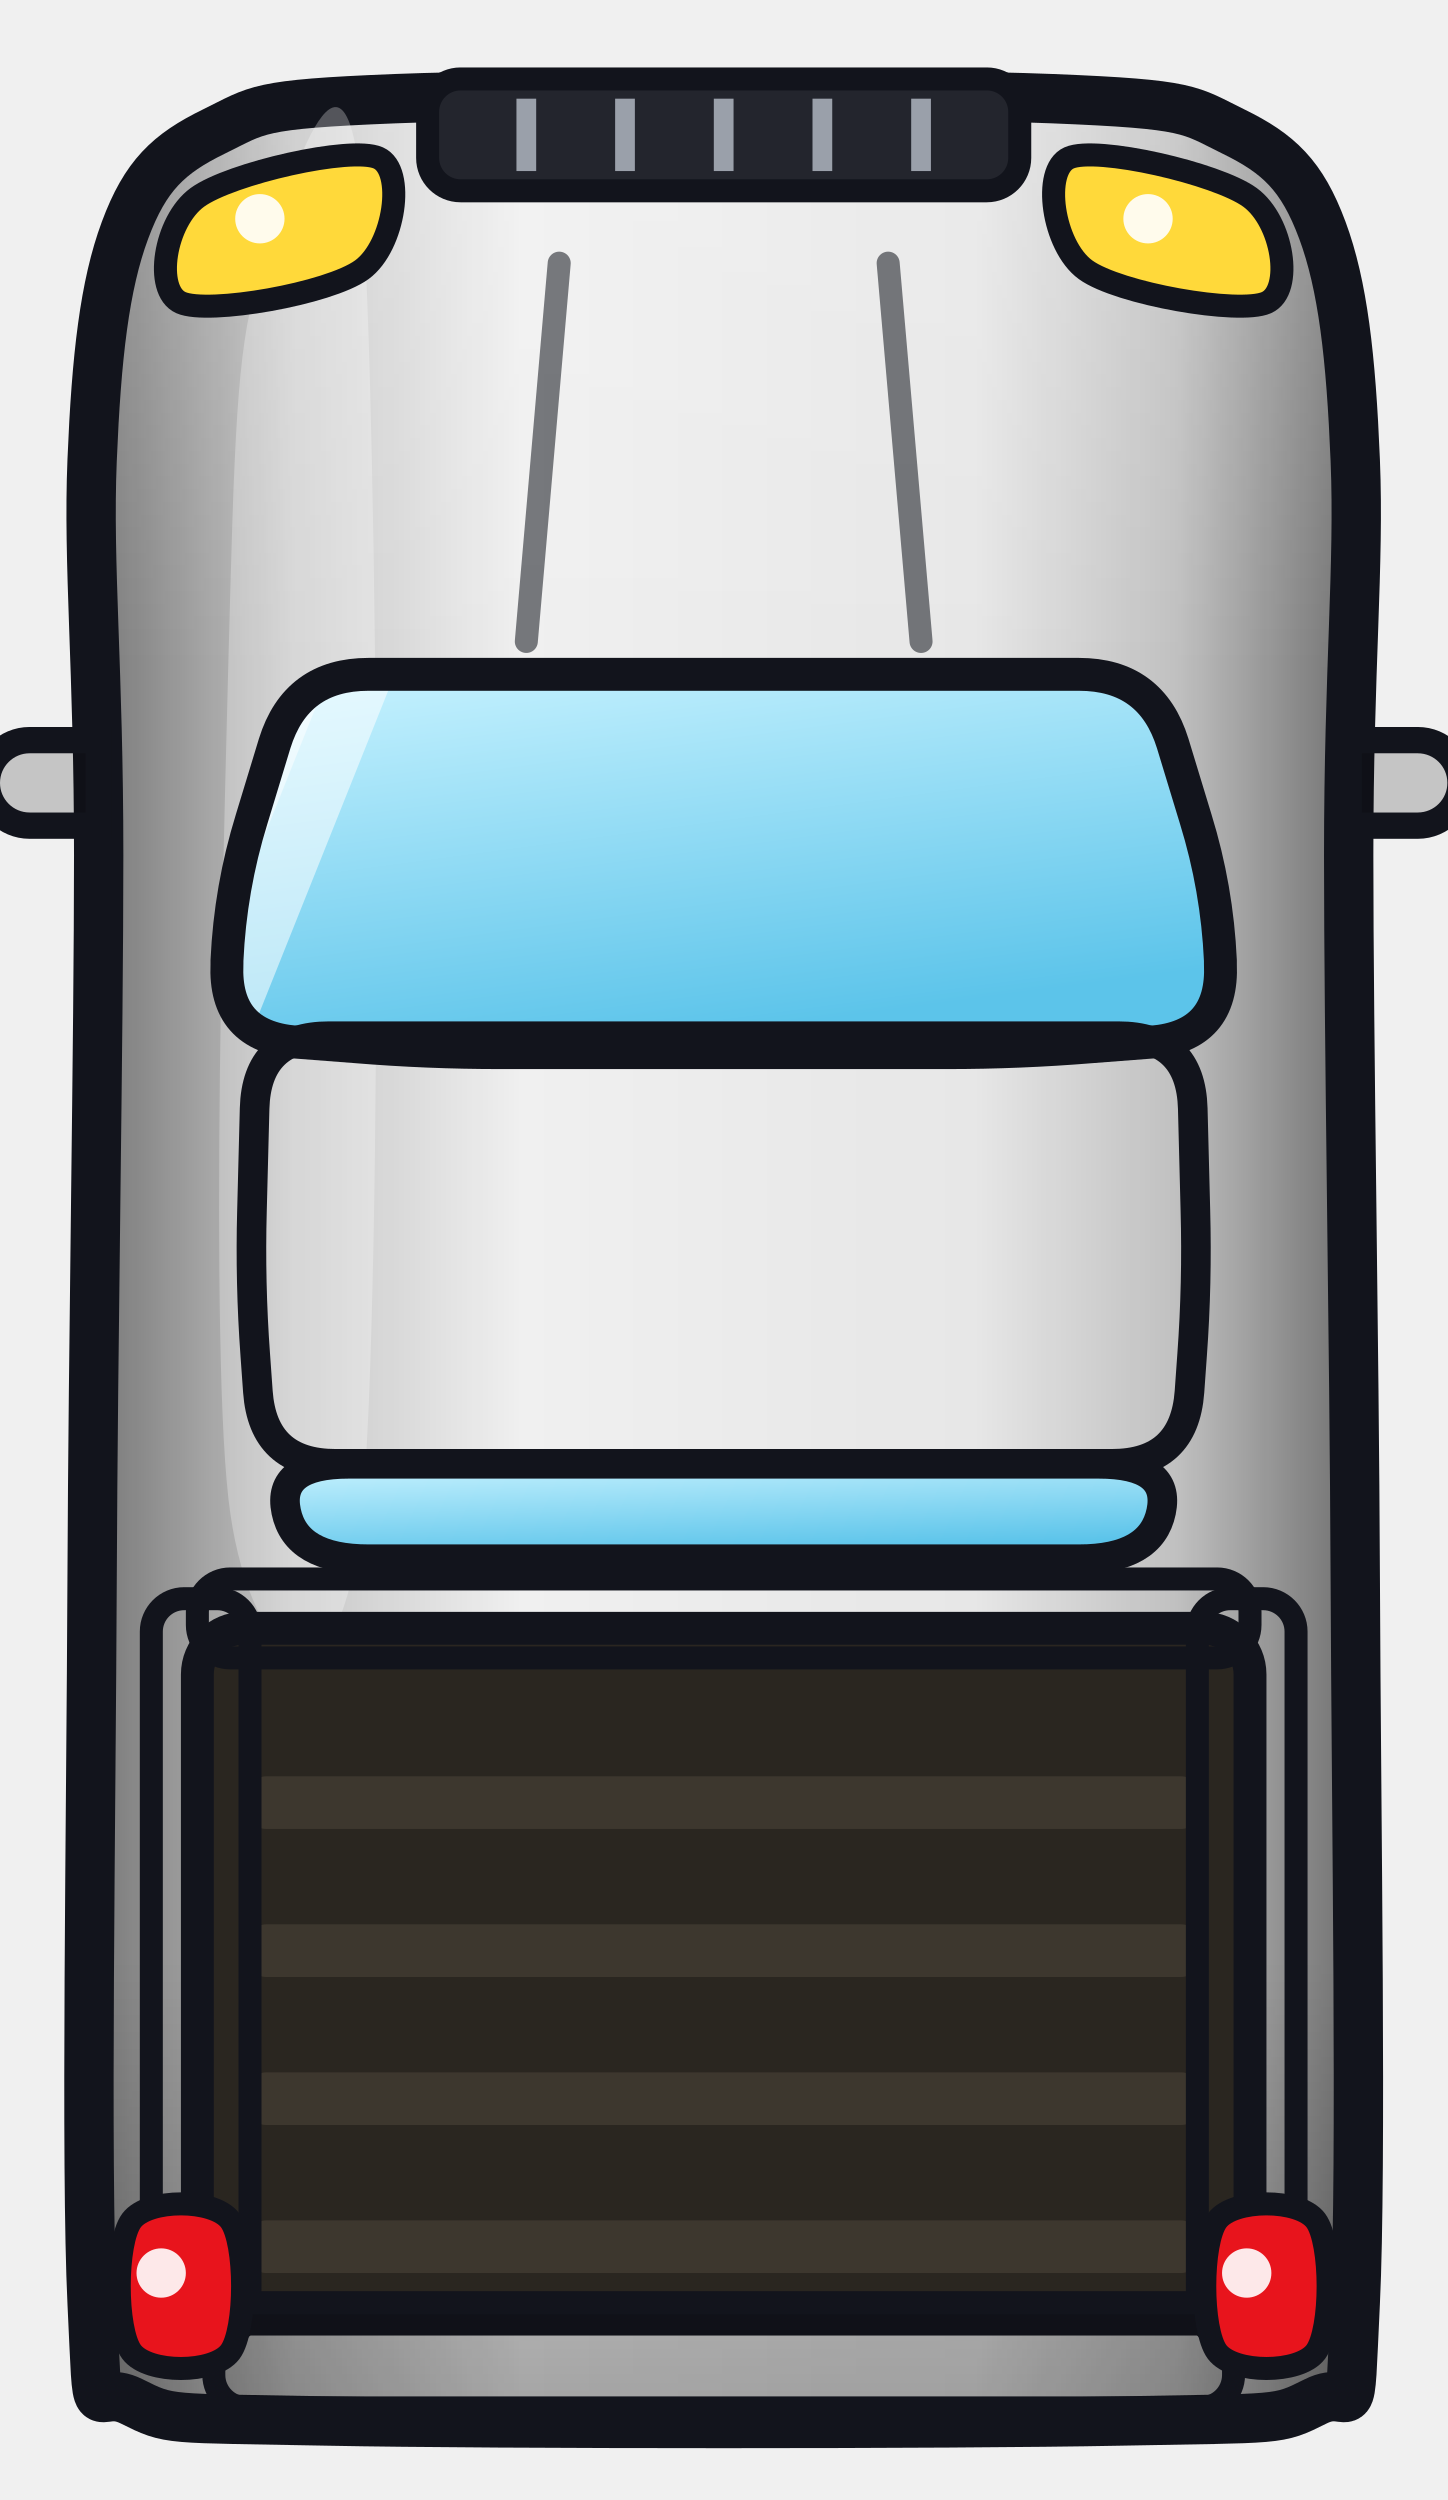
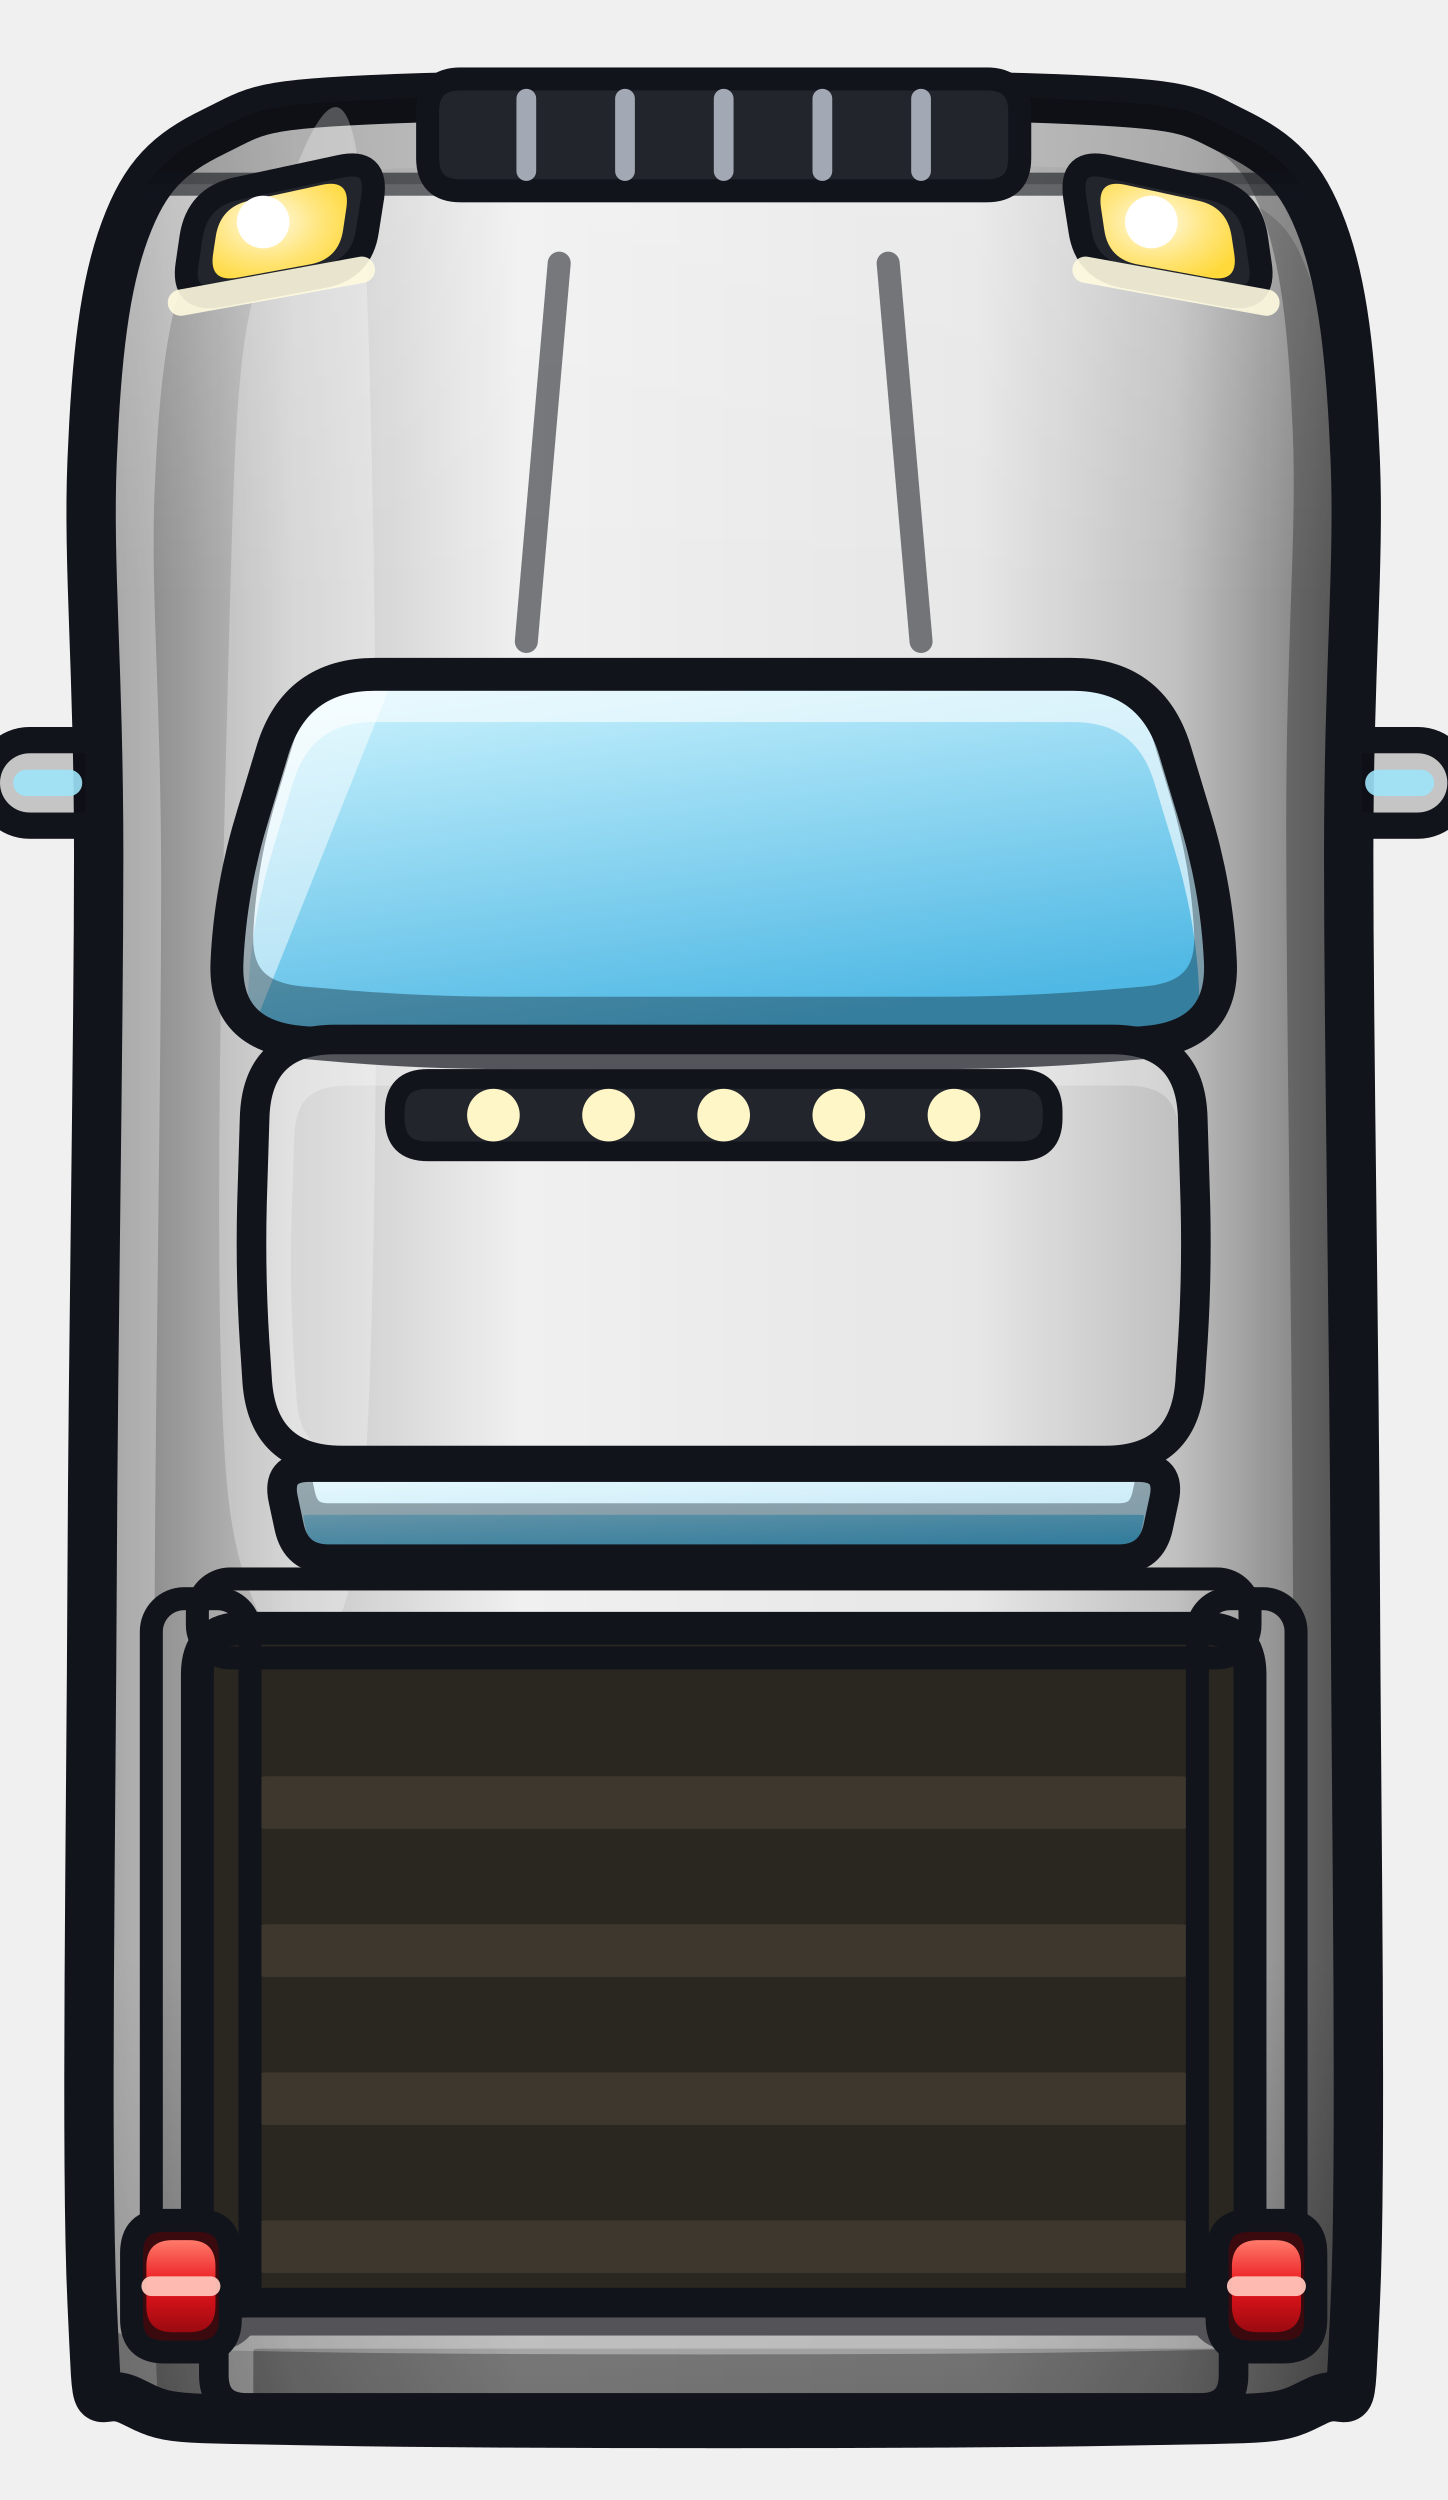
<svg xmlns="http://www.w3.org/2000/svg" width="176" height="304" viewBox="-22 -38 44 76">
  <defs>
-     <clipPath id="c1">
+     <linearGradient id="g1" x1="0" y1="0" x2="1" y2="0">
+       <stop offset="0" stop-color="#000" stop-opacity="0.45" />
+       <stop offset="0.3" stop-color="#000" stop-opacity="0" />
+       <stop offset="0.7" stop-color="#000" stop-opacity="0" />
+       <stop offset="1" stop-color="#000" stop-opacity="0.45" />
+     </linearGradient>
+     <clipPath id="c2">
      <path d="M10,-35 C14.25,-34.83 14.13,-34.67 15.5,-34 C16.87,-33.33 17.58,-32.67 18.2,-31 C18.82,-29.33 19.07,-27.17 19.2,-24 C19.33,-20.83 19,-17.67 19,-12 C19,-6.33 19.17,2.67 19.2,10 C19.23,17.33 19.4,27.83 19.2,32 C19,36.17 19.2,34.4 18,35 C16.8,35.6 17,35.5 12,35.6 C7,35.7 -7,35.7 -12,35.6 C-17,35.5 -16.8,35.6 -18,35 C-19.2,34.4 -19,36.17 -19.2,32 C-19.4,27.83 -19.23,17.33 -19.2,10 C-19.17,2.67 -19,-6.33 -19,-12 C-19,-17.67 -19.33,-20.83 -19.2,-24 C-19.07,-27.17 -18.82,-29.33 -18.2,-31 C-17.58,-32.67 -16.87,-33.33 -15.5,-34 C-14.13,-34.67 -14.25,-34.83 -10,-35 C-5.75,-35.17 5.75,-35.17 10,-35 Z" />
    </clipPath>
-     <linearGradient id="g2" x1="0" y1="0" x2="1" y2="0">
+     <linearGradient id="g3" x1="0" y1="0" x2="1" y2="0">
      <stop offset="0" stop-color="#000" stop-opacity="0.5" />
      <stop offset="0.16" stop-color="#000" stop-opacity="0.17" />
      <stop offset="0.34" stop-color="#000" stop-opacity="0" />
      <stop offset="0.7" stop-color="#000" stop-opacity="0.04" />
      <stop offset="0.86" stop-color="#000" stop-opacity="0.2" />
      <stop offset="1" stop-color="#000" stop-opacity="0.53" />
    </linearGradient>
-     <linearGradient id="v3" x1="0" y1="0" x2="0" y2="1">
-       <stop offset="0" stop-color="#fff" stop-opacity="0.18" />
-       <stop offset="0.25" stop-color="#fff" stop-opacity="0" />
+     <linearGradient id="g4" x1="0" y1="0" x2="0" y2="1">
+       <stop offset="0" stop-color="#fff" stop-opacity="0.2" />
+       <stop offset="0.22" stop-color="#fff" stop-opacity="0" />
      <stop offset="0.8" stop-color="#000" stop-opacity="0" />
-       <stop offset="1" stop-color="#000" stop-opacity="0.22" />
+       <stop offset="1" stop-color="#000" stop-opacity="0.25" />
    </linearGradient>
-     <linearGradient id="w4" x1="0" y1="0" x2="0.35" y2="1">
-       <stop offset="0" stop-color="#c9f3ff" />
-       <stop offset="1" stop-color="#5cc4ea" />
+     <radialGradient id="g5" cx="0.4" cy="0.4" r="0.7">
+       <stop offset="0" stop-color="#fffbe8" stop-opacity="1" />
+       <stop offset="0.55" stop-color="#ffe680" stop-opacity="1" />
+       <stop offset="1" stop-color="#ffd93a" stop-opacity="1" />
+     </radialGradient>
+     <radialGradient id="g6" cx="0.4" cy="0.4" r="0.7">
+       <stop offset="0" stop-color="#fffbe8" stop-opacity="1" />
+       <stop offset="0.55" stop-color="#ffe680" stop-opacity="1" />
+       <stop offset="1" stop-color="#ffd93a" stop-opacity="1" />
+     </radialGradient>
+     <linearGradient id="g7" x1="0" y1="0" x2="0.35" y2="1">
+       <stop offset="0" stop-color="#d2f6ff" stop-opacity="1" />
+       <stop offset="1" stop-color="#4fb8e4" stop-opacity="1" />
    </linearGradient>
-     <clipPath id="c5">
-       <path d="M10.8,-17.5 Q13,-17.5 13.65,-15.4 L14.35,-13.1 Q15,-11 15.1,-8.8 L15.1,-8.7 Q15.2,-6.5 13.01,-6.32 L11.19,-6.18 Q9,-6 6.8,-6 L-6.8,-6 Q-9,-6 -11.19,-6.18 L-13.01,-6.32 Q-15.2,-6.5 -15.1,-8.7 L-15.1,-8.8 Q-15,-11 -14.35,-13.1 L-13.65,-15.4 Q-13,-17.5 -10.8,-17.5 Z" />
+     <clipPath id="c8">
+       <path d="M10.6,-17.5 Q13,-17.5 13.71,-15.21 L14.29,-13.29 Q15,-11 15.1,-8.75 L15.1,-8.75 Q15.2,-6.5 12.81,-6.31 L11.39,-6.19 Q9,-6 6.6,-6 L-6.6,-6 Q-9,-6 -11.39,-6.19 L-12.81,-6.31 Q-15.2,-6.5 -15.1,-8.75 L-15.1,-8.75 Q-15,-11 -14.29,-13.29 L-13.71,-15.21 Q-13,-17.5 -10.6,-17.5 Z" />
    </clipPath>
-     <linearGradient id="w6" x1="0" y1="0" x2="0.35" y2="1">
-       <stop offset="0" stop-color="#c9f3ff" />
-       <stop offset="1" stop-color="#5cc4ea" />
+     <clipPath id="c9">
+       <path d="M11.8,-6.4 Q14.2,-6.4 14.26,-4 L14.34,-1.4 Q14.4,1 14.22,3.39 L14.18,4.01 Q14,6.4 11.6,6.4 L-11.6,6.4 Q-14,6.4 -14.18,4.01 L-14.22,3.39 Q-14.4,1 -14.34,-1.4 L-14.26,-4 Q-14.2,-6.4 -11.8,-6.4 Z" />
+     </clipPath>
+     <linearGradient id="g10" x1="0" y1="0" x2="0.35" y2="1">
+       <stop offset="0" stop-color="#d2f6ff" stop-opacity="1" />
+       <stop offset="1" stop-color="#4fb8e4" stop-opacity="1" />
    </linearGradient>
-     <clipPath id="c7">
-       <path d="M11.4,6.5 Q13.6,6.5 13.3,7.95 L13.3,7.95 Q13,9.4 10.8,9.4 L-10.8,9.4 Q-13,9.4 -13.3,7.95 L-13.3,7.95 Q-13.6,6.5 -11.4,6.5 Z" />
+     <clipPath id="c11">
+       <path d="M12.6,6.6 Q13.6,6.6 13.39,7.58 L13.21,8.42 Q13,9.4 12,9.4 L-12,9.4 Q-13,9.4 -13.21,8.42 L-13.39,7.58 Q-13.6,6.6 -12.6,6.6 Z" />
    </clipPath>
+     <clipPath id="c12">
+       <path d="M-15.5,33 Q-15.5,32 -14.5,32 L14.5,32 Q15.5,32 15.5,33 L15.5,34.2 Q15.5,35.2 14.5,35.2 L-14.5,35.2 Q-15.5,35.2 -15.5,34.2 Z" />
+     </clipPath>
+     <linearGradient id="g13" x1="0" y1="0" x2="0" y2="1">
+       <stop offset="0" stop-color="#ff7a6a" stop-opacity="1" />
+       <stop offset="0.5" stop-color="#e8141c" stop-opacity="1" />
+       <stop offset="1" stop-color="#9a0a10" stop-opacity="1" />
+     </linearGradient>
+     <linearGradient id="g14" x1="0" y1="0" x2="0" y2="1">
+       <stop offset="0" stop-color="#ff7a6a" stop-opacity="1" />
+       <stop offset="0.5" stop-color="#e8141c" stop-opacity="1" />
+       <stop offset="1" stop-color="#9a0a10" stop-opacity="1" />
+     </linearGradient>
  </defs>
-   <g clip-path="url(#c1)">
-     <path d="M10,-35 C14.25,-34.83 14.13,-34.67 15.5,-34 C16.87,-33.33 17.58,-32.67 18.2,-31 C18.82,-29.33 19.07,-27.17 19.2,-24 C19.33,-20.83 19,-17.67 19,-12 C19,-6.33 19.17,2.67 19.2,10 C19.23,17.33 19.4,27.83 19.2,32 C19,36.17 19.2,34.4 18,35 C16.8,35.6 17,35.5 12,35.6 C7,35.7 -7,35.7 -12,35.6 C-17,35.5 -16.8,35.6 -18,35 C-19.2,34.4 -19,36.17 -19.2,32 C-19.4,27.83 -19.23,17.33 -19.2,10 C-19.17,2.67 -19,-6.33 -19,-12 C-19,-17.67 -19.33,-20.83 -19.2,-24 C-19.07,-27.17 -18.82,-29.33 -18.2,-31 C-17.58,-32.67 -16.87,-33.33 -15.5,-34 C-14.13,-34.67 -14.25,-34.83 -10,-35 C-5.75,-35.17 5.75,-35.17 10,-35 Z" fill="url(#g2)" />
-     <path d="M10,-35 C14.25,-34.83 14.13,-34.67 15.5,-34 C16.87,-33.33 17.58,-32.67 18.2,-31 C18.82,-29.33 19.07,-27.17 19.2,-24 C19.33,-20.83 19,-17.67 19,-12 C19,-6.33 19.17,2.67 19.2,10 C19.23,17.33 19.4,27.83 19.2,32 C19,36.17 19.2,34.4 18,35 C16.8,35.6 17,35.5 12,35.6 C7,35.7 -7,35.7 -12,35.6 C-17,35.5 -16.8,35.6 -18,35 C-19.2,34.4 -19,36.17 -19.2,32 C-19.4,27.83 -19.23,17.33 -19.2,10 C-19.17,2.67 -19,-6.33 -19,-12 C-19,-17.67 -19.33,-20.83 -19.2,-24 C-19.07,-27.17 -18.82,-29.33 -18.2,-31 C-17.58,-32.67 -16.87,-33.33 -15.5,-34 C-14.13,-34.67 -14.25,-34.83 -10,-35 C-5.75,-35.17 5.75,-35.17 10,-35 Z" fill="url(#v3)" />
+   <g clip-path="url(#c2)">
+     <path d="M10,-35 C14.25,-34.83 14.13,-34.67 15.5,-34 C16.87,-33.33 17.58,-32.67 18.2,-31 C18.82,-29.33 19.07,-27.17 19.2,-24 C19.33,-20.83 19,-17.67 19,-12 C19,-6.33 19.17,2.67 19.2,10 C19.23,17.33 19.4,27.83 19.2,32 C19,36.17 19.2,34.4 18,35 C16.8,35.6 17,35.5 12,35.6 C7,35.7 -7,35.7 -12,35.6 C-17,35.5 -16.8,35.6 -18,35 C-19.2,34.4 -19,36.17 -19.2,32 C-19.4,27.83 -19.23,17.33 -19.2,10 C-19.17,2.67 -19,-6.33 -19,-12 C-19,-17.67 -19.33,-20.83 -19.2,-24 C-19.07,-27.17 -18.82,-29.33 -18.2,-31 C-17.58,-32.67 -16.87,-33.33 -15.5,-34 C-14.13,-34.67 -14.25,-34.83 -10,-35 C-5.75,-35.17 5.75,-35.17 10,-35 Z" fill="url(#g3)" />
+     <path d="M10,-35 C14.25,-34.83 14.13,-34.67 15.5,-34 C16.87,-33.33 17.58,-32.67 18.2,-31 C18.82,-29.33 19.07,-27.17 19.2,-24 C19.33,-20.83 19,-17.67 19,-12 C19,-6.33 19.17,2.67 19.2,10 C19.23,17.33 19.4,27.83 19.2,32 C19,36.17 19.2,34.4 18,35 C16.8,35.6 17,35.5 12,35.6 C7,35.7 -7,35.7 -12,35.6 C-17,35.5 -16.8,35.6 -18,35 C-19.2,34.4 -19,36.17 -19.2,32 C-19.4,27.83 -19.23,17.33 -19.2,10 C-19.17,2.67 -19,-6.33 -19,-12 C-19,-17.67 -19.33,-20.83 -19.2,-24 C-19.07,-27.17 -18.82,-29.33 -18.2,-31 C-17.58,-32.67 -16.87,-33.33 -15.5,-34 C-14.13,-34.67 -14.25,-34.83 -10,-35 C-5.75,-35.17 5.75,-35.17 10,-35 Z" fill="url(#g4)" />
+     <path d="M10,-35 C14.25,-34.83 14.13,-34.67 15.5,-34 C16.87,-33.33 17.58,-32.67 18.2,-31 C18.82,-29.33 19.07,-27.17 19.2,-24 C19.33,-20.83 19,-17.67 19,-12 C19,-6.33 19.17,2.67 19.2,10 C19.23,17.33 19.4,27.83 19.2,32 C19,36.17 19.2,34.4 18,35 C16.8,35.6 17,35.5 12,35.6 C7,35.7 -7,35.7 -12,35.6 C-17,35.5 -16.8,35.6 -18,35 C-19.2,34.4 -19,36.17 -19.2,32 C-19.4,27.83 -19.23,17.33 -19.2,10 C-19.17,2.67 -19,-6.33 -19,-12 C-19,-17.67 -19.33,-20.83 -19.2,-24 C-19.07,-27.17 -18.82,-29.33 -18.2,-31 C-17.58,-32.67 -16.87,-33.33 -15.5,-34 C-14.13,-34.67 -14.25,-34.83 -10,-35 C-5.75,-35.17 5.75,-35.17 10,-35 Z" fill="none" stroke="#fff" stroke-opacity="0.32" stroke-width="2.4" transform="translate(0.7,0.9)" />
+     <path d="M10,-35 C14.25,-34.83 14.13,-34.67 15.5,-34 C16.87,-33.33 17.58,-32.67 18.2,-31 C18.82,-29.33 19.07,-27.17 19.2,-24 C19.33,-20.83 19,-17.67 19,-12 C19,-6.33 19.17,2.67 19.2,10 C19.23,17.33 19.4,27.83 19.2,32 C19,36.17 19.2,34.4 18,35 C16.8,35.6 17,35.5 12,35.6 C7,35.7 -7,35.7 -12,35.6 C-17,35.5 -16.8,35.6 -18,35 C-19.2,34.4 -19,36.17 -19.2,32 C-19.4,27.83 -19.23,17.33 -19.2,10 C-19.17,2.67 -19,-6.33 -19,-12 C-19,-17.67 -19.33,-20.83 -19.2,-24 C-19.07,-27.17 -18.82,-29.33 -18.2,-31 C-17.58,-32.67 -16.87,-33.33 -15.5,-34 C-14.13,-34.67 -14.25,-34.83 -10,-35 C-5.75,-35.17 5.75,-35.17 10,-35 Z" fill="none" stroke="#000" stroke-opacity="0.28" stroke-width="2.4" transform="translate(-0.7,-0.9)" />
  </g>
-   <path d="M10,-35 C14.25,-34.83 14.13,-34.67 15.5,-34 C16.87,-33.33 17.58,-32.67 18.2,-31 C18.82,-29.33 19.07,-27.17 19.2,-24 C19.33,-20.83 19,-17.67 19,-12 C19,-6.33 19.17,2.67 19.2,10 C19.23,17.33 19.4,27.83 19.2,32 C19,36.17 19.2,34.4 18,35 C16.8,35.6 17,35.5 12,35.6 C7,35.7 -7,35.7 -12,35.6 C-17,35.5 -16.8,35.6 -18,35 C-19.2,34.4 -19,36.17 -19.2,32 C-19.4,27.83 -19.23,17.33 -19.2,10 C-19.17,2.67 -19,-6.33 -19,-12 C-19,-17.67 -19.33,-20.83 -19.2,-24 C-19.07,-27.17 -18.82,-29.33 -18.2,-31 C-17.58,-32.67 -16.87,-33.33 -15.5,-34 C-14.13,-34.67 -14.25,-34.83 -10,-35 C-5.75,-35.17 5.75,-35.17 10,-35 Z" fill="none" stroke="#12141c" stroke-width="1.5" stroke-linejoin="round" />
-   <g clip-path="url(#c1)">
+   <path d="M10,-35 C14.25,-34.83 14.13,-34.67 15.5,-34 C16.87,-33.33 17.58,-32.67 18.2,-31 C18.82,-29.33 19.07,-27.17 19.2,-24 C19.33,-20.83 19,-17.67 19,-12 C19,-6.33 19.17,2.67 19.2,10 C19.23,17.33 19.4,27.83 19.2,32 C19,36.17 19.2,34.4 18,35 C16.8,35.6 17,35.5 12,35.6 C7,35.7 -7,35.7 -12,35.6 C-17,35.5 -16.8,35.6 -18,35 C-19.2,34.4 -19,36.17 -19.2,32 C-19.4,27.83 -19.23,17.33 -19.2,10 C-19.17,2.67 -19,-6.33 -19,-12 C-19,-17.67 -19.33,-20.83 -19.2,-24 C-19.07,-27.17 -18.82,-29.33 -18.2,-31 C-17.58,-32.67 -16.87,-33.33 -15.5,-34 C-14.13,-34.67 -14.25,-34.83 -10,-35 C-5.75,-35.17 5.75,-35.17 10,-35 Z" fill="none" stroke="#12141c" stroke-width="1.5" stroke-linejoin="round" stroke-linecap="round" />
+   <g clip-path="url(#c2)">
+     <rect x="-30" y="-36" width="60" height="3.6" fill="#000" fill-opacity="0.22" />
+     <path d="M-30,-32.4 L30,-32.4" stroke="#12141c" stroke-opacity="0.6" stroke-width="0.7" stroke-linecap="round" />
+   </g>
+   <path d="M-9,-34.6 Q-9,-35.6 -8,-35.6 L8,-35.6 Q9,-35.6 9,-34.6 L9,-33.2 Q9,-32.2 8,-32.2 L-8,-32.2 Q-9,-32.2 -9,-33.2 Z" fill="#23252d" stroke="#12141c" stroke-width="0.7" stroke-linejoin="round" stroke-linecap="round" />
+   <path d="M-6,-35 L-6,-32.8" stroke="#a3a9b4" stroke-opacity="1" stroke-width="0.6" stroke-linecap="round" />
+   <path d="M-3,-35 L-3,-32.8" stroke="#a3a9b4" stroke-opacity="1" stroke-width="0.6" stroke-linecap="round" />
+   <path d="M0,-35 L0,-32.8" stroke="#a3a9b4" stroke-opacity="1" stroke-width="0.6" stroke-linecap="round" />
+   <path d="M3,-35 L3,-32.8" stroke="#a3a9b4" stroke-opacity="1" stroke-width="0.6" stroke-linecap="round" />
+   <path d="M6,-35 L6,-32.8" stroke="#a3a9b4" stroke-opacity="1" stroke-width="0.6" stroke-linecap="round" />
+   <g clip-path="url(#c2)">
    <path d="M-14,-30 C-13.33,-32 -11.5,-38.33 -11,-32 C-10.5,-25.67 -10.33,1.33 -11,8 C-11.67,14.67 -14.33,12.67 -15,8 C-15.67,3.33 -15.17,-13.67 -15,-20 C-14.83,-26.33 -14.67,-28 -14,-30 Z" fill="#fff" fill-opacity="0.28" />
  </g>
-   <rect x="-9" y="-35.6" width="18" height="3.4" rx="1" fill="#23252d" stroke="#12141c" stroke-width="0.7" />
-   <path d="M-6,-35 V-32.8" stroke="#9aa0aa" stroke-width="0.6" />
-   <path d="M-3,-35 V-32.8" stroke="#9aa0aa" stroke-width="0.6" />
-   <path d="M0,-35 V-32.8" stroke="#9aa0aa" stroke-width="0.6" />
-   <path d="M3,-35 V-32.8" stroke="#9aa0aa" stroke-width="0.6" />
-   <path d="M6,-35 V-32.8" stroke="#9aa0aa" stroke-width="0.6" />
-   <path d="M10.5,-33.2 C11.33,-33.57 15,-32.73 16,-32 C17,-31.27 17.33,-29.17 16.5,-28.8 C15.67,-28.43 12,-29.07 11,-29.8 C10,-30.53 9.67,-32.83 10.5,-33.2 Z" fill="#ffd93a" stroke="#12141c" stroke-width="0.7" stroke-linejoin="round" />
-   <circle cx="12.9" cy="-31.35" r="0.75" fill="#fff" fill-opacity="0.9" />
-   <path d="M-10.5,-33.2 C-11.33,-33.57 -15,-32.73 -16,-32 C-17,-31.27 -17.33,-29.17 -16.5,-28.8 C-15.67,-28.43 -12,-29.07 -11,-29.8 C-10,-30.53 -9.67,-32.83 -10.5,-33.2 Z" fill="#ffd93a" stroke="#12141c" stroke-width="0.7" stroke-linejoin="round" />
-   <circle cx="-14.1" cy="-31.35" r="0.75" fill="#fff" fill-opacity="0.9" />
-   <path d="M5,-30 L6,-18.5" fill="none" stroke="#12141c" stroke-opacity="0.55" stroke-width="0.7" stroke-linecap="round" />
-   <path d="M-5,-30 L-6,-18.5" fill="none" stroke="#12141c" stroke-opacity="0.55" stroke-width="0.7" stroke-linecap="round" />
+   <path d="M10.67,-32.01 Q10.5,-33.2 11.67,-32.94 L14.83,-32.26 Q16,-32 16.19,-30.81 L16.31,-29.99 Q16.5,-28.8 15.32,-29.01 L12.18,-29.59 Q11,-29.8 10.83,-30.99 Z" fill="#23252d" stroke="#12141c" stroke-width="0.7" stroke-linejoin="round" stroke-linecap="round" />
+   <path d="M11.47,-31.68 Q11.34,-32.57 12.22,-32.38 L14.42,-31.9 Q15.3,-31.71 15.44,-30.82 L15.52,-30.29 Q15.66,-29.4 14.77,-29.56 L12.59,-29.96 Q11.7,-30.12 11.57,-31.01 Z" fill="url(#g5)" />
+   <circle cx="13" cy="-31.25" r="0.8" fill="#fff" />
+   <path d="M11,-29.8 L16.5,-28.8" stroke="#fffbe0" stroke-opacity="0.9" stroke-width="0.8" stroke-linecap="round" />
+   <path d="M-10.67,-32.01 Q-10.5,-33.2 -11.67,-32.94 L-14.83,-32.26 Q-16,-32 -16.19,-30.81 L-16.31,-29.99 Q-16.5,-28.8 -15.32,-29.01 L-12.18,-29.59 Q-11,-29.8 -10.83,-30.99 Z" fill="#23252d" stroke="#12141c" stroke-width="0.7" stroke-linejoin="round" stroke-linecap="round" />
+   <path d="M-11.47,-31.68 Q-11.34,-32.57 -12.22,-32.38 L-14.42,-31.9 Q-15.3,-31.71 -15.44,-30.82 L-15.52,-30.29 Q-15.66,-29.4 -14.77,-29.56 L-12.59,-29.96 Q-11.7,-30.12 -11.57,-31.01 Z" fill="url(#g6)" />
+   <circle cx="-14" cy="-31.25" r="0.8" fill="#fff" />
+   <path d="M-11,-29.8 L-16.5,-28.8" stroke="#fffbe0" stroke-opacity="0.9" stroke-width="0.8" stroke-linecap="round" />
+   <path d="M5,-30 L6,-18.5" fill="none" stroke="#12141c" stroke-width="0.7" stroke-linejoin="round" stroke-linecap="round" stroke-opacity="0.55" />
+   <path d="M-5,-30 L-6,-18.5" fill="none" stroke="#12141c" stroke-width="0.7" stroke-linejoin="round" stroke-linecap="round" stroke-opacity="0.55" />
  <path d="M19,-15.5 h2.1 a1.3,1.3 0 0 1 0,2.6 h-2.1 Z" fill="#000" fill-opacity="0.18" />
-   <path d="M19,-15.5 h2.1 a1.3,1.3 0 0 1 0,2.6 h-2.1 Z" fill="none" stroke="#12141c" stroke-width="0.8" />
+   <path d="M19,-15.5 h2.1 a1.3,1.3 0 0 1 0,2.6 h-2.1 Z" fill="none" stroke="#12141c" stroke-width="0.8" stroke-linejoin="round" stroke-linecap="round" />
+   <path d="M19.9,-14.2 L21.2,-14.2" stroke="#9fe3fa" stroke-opacity="0.9" stroke-width="0.8" stroke-linecap="round" />
  <path d="M-19,-15.5 h-2.1 a1.3,1.3 0 0 0 0,2.6 h2.1 Z" fill="#000" fill-opacity="0.18" />
-   <path d="M-19,-15.5 h-2.1 a1.3,1.3 0 0 0 0,2.6 h2.1 Z" fill="none" stroke="#12141c" stroke-width="0.8" />
-   <path d="M10.8,-17.5 Q13,-17.5 13.65,-15.4 L14.35,-13.1 Q15,-11 15.1,-8.8 L15.1,-8.7 Q15.2,-6.5 13.01,-6.32 L11.19,-6.18 Q9,-6 6.8,-6 L-6.8,-6 Q-9,-6 -11.19,-6.18 L-13.01,-6.32 Q-15.2,-6.5 -15.1,-8.7 L-15.1,-8.8 Q-15,-11 -14.35,-13.1 L-13.65,-15.4 Q-13,-17.5 -10.8,-17.5 Z" fill="url(#w4)" />
-   <g clip-path="url(#c5)" fill="#fff">
-     <path d="M-40,40 L-30,40 L10,-60 L0,-60 Z" fill-opacity="0.55" transform="translate(-3,0)" />
-     <path d="M-40,40 L-37,40 L3,-60 L0,-60 Z" fill-opacity="0.5" transform="translate(2,0)" />
+   <path d="M-19,-15.5 h-2.1 a1.3,1.3 0 0 0 0,2.6 h2.1 Z" fill="none" stroke="#12141c" stroke-width="0.8" stroke-linejoin="round" stroke-linecap="round" />
+   <path d="M-19.9,-14.2 L-21.2,-14.2" stroke="#9fe3fa" stroke-opacity="0.9" stroke-width="0.8" stroke-linecap="round" />
+   <path d="M10.6,-17.5 Q13,-17.5 13.71,-15.21 L14.29,-13.29 Q15,-11 15.1,-8.75 L15.1,-8.75 Q15.2,-6.5 12.81,-6.31 L11.39,-6.19 Q9,-6 6.6,-6 L-6.6,-6 Q-9,-6 -11.39,-6.19 L-12.81,-6.31 Q-15.2,-6.5 -15.1,-8.75 L-15.1,-8.75 Q-15,-11 -14.29,-13.29 L-13.71,-15.21 Q-13,-17.5 -10.6,-17.5 Z" fill="url(#g7)" />
+   <g clip-path="url(#c8)">
+     <path d="M-40,40 L-30,40 L10,-60 L0,-60 Z" fill="#fff" fill-opacity="0.5" transform="translate(-3,0)" />
+     <path d="M-40,40 L-37.5,40 L2.5,-60 L0,-60 Z" fill="#fff" fill-opacity="0.45" transform="translate(2,0)" />
+     <path d="M10.6,-17.5 Q13,-17.5 13.71,-15.21 L14.29,-13.29 Q15,-11 15.1,-8.75 L15.1,-8.75 Q15.2,-6.5 12.81,-6.31 L11.39,-6.19 Q9,-6 6.6,-6 L-6.6,-6 Q-9,-6 -11.39,-6.19 L-12.81,-6.31 Q-15.2,-6.5 -15.1,-8.75 L-15.1,-8.75 Q-15,-11 -14.29,-13.29 L-13.71,-15.21 Q-13,-17.5 -10.6,-17.5 Z" fill="none" stroke="#fff" stroke-opacity="0.6" stroke-width="1.3" transform="translate(0,0.8)" />
+     <path d="M10.6,-17.5 Q13,-17.5 13.71,-15.21 L14.29,-13.29 Q15,-11 15.1,-8.75 L15.1,-8.75 Q15.2,-6.5 12.81,-6.31 L11.39,-6.19 Q9,-6 6.6,-6 L-6.6,-6 Q-9,-6 -11.39,-6.19 L-12.81,-6.31 Q-15.2,-6.5 -15.1,-8.75 L-15.1,-8.75 Q-15,-11 -14.29,-13.29 L-13.71,-15.21 Q-13,-17.5 -10.6,-17.5 Z" fill="none" stroke="#06121c" stroke-opacity="0.35" stroke-width="1.6" transform="translate(0,-0.9)" />
  </g>
-   <path d="M10.8,-17.5 Q13,-17.5 13.65,-15.4 L14.35,-13.1 Q15,-11 15.1,-8.8 L15.1,-8.7 Q15.2,-6.5 13.01,-6.32 L11.19,-6.18 Q9,-6 6.8,-6 L-6.8,-6 Q-9,-6 -11.19,-6.18 L-13.01,-6.32 Q-15.2,-6.5 -15.1,-8.7 L-15.1,-8.8 Q-15,-11 -14.35,-13.1 L-13.65,-15.4 Q-13,-17.5 -10.8,-17.5 Z" fill="none" stroke="#12141c" stroke-width="1" stroke-linejoin="round" />
-   <path d="M12,-6.5 Q14.2,-6.5 14.26,-4.3 L14.34,-1.2 Q14.4,1 14.24,3.19 L14.16,4.31 Q14,6.5 11.8,6.5 L-11.8,6.5 Q-14,6.5 -14.16,4.31 L-14.24,3.19 Q-14.4,1 -14.34,-1.2 L-14.26,-4.3 Q-14.2,-6.5 -12,-6.5 Z" fill="none" stroke="#12141c" stroke-width="0.9" stroke-linejoin="round" />
-   <path d="M11.4,6.5 Q13.6,6.5 13.3,7.95 L13.3,7.95 Q13,9.4 10.8,9.4 L-10.8,9.4 Q-13,9.4 -13.3,7.95 L-13.3,7.95 Q-13.6,6.5 -11.4,6.5 Z" fill="url(#w6)" />
-   <path d="M11.4,6.5 Q13.6,6.5 13.3,7.95 L13.3,7.95 Q13,9.4 10.8,9.4 L-10.8,9.4 Q-13,9.4 -13.3,7.95 L-13.3,7.95 Q-13.6,6.5 -11.4,6.5 Z" fill="none" stroke="#12141c" stroke-width="0.9" stroke-linejoin="round" />
-   <rect x="-16" y="11.5" width="32" height="21" rx="1.4" fill="#2a2620" stroke="#12141c" stroke-width="1" />
+   <path d="M10.6,-17.5 Q13,-17.5 13.71,-15.21 L14.29,-13.29 Q15,-11 15.1,-8.75 L15.1,-8.75 Q15.2,-6.5 12.81,-6.31 L11.39,-6.19 Q9,-6 6.6,-6 L-6.6,-6 Q-9,-6 -11.39,-6.19 L-12.81,-6.31 Q-15.2,-6.5 -15.1,-8.75 L-15.1,-8.75 Q-15,-11 -14.29,-13.29 L-13.71,-15.21 Q-13,-17.5 -10.6,-17.5 Z" fill="none" stroke="#12141c" stroke-width="1" stroke-linejoin="round" stroke-linecap="round" />
+   <g clip-path="url(#c9)">
+     <path d="M11.8,-6.4 Q14.2,-6.4 14.26,-4 L14.34,-1.4 Q14.4,1 14.22,3.39 L14.18,4.01 Q14,6.4 11.6,6.4 L-11.6,6.4 Q-14,6.4 -14.18,4.01 L-14.22,3.39 Q-14.4,1 -14.34,-1.4 L-14.26,-4 Q-14.2,-6.4 -11.8,-6.4 Z" fill="none" stroke="#fff" stroke-opacity="0.28" stroke-width="1.6" transform="translate(0.4,0.6)" />
+   </g>
+   <path d="M11.8,-6.4 Q14.2,-6.4 14.26,-4 L14.34,-1.4 Q14.4,1 14.22,3.39 L14.18,4.01 Q14,6.4 11.6,6.4 L-11.6,6.4 Q-14,6.4 -14.18,4.01 L-14.22,3.39 Q-14.4,1 -14.34,-1.4 L-14.26,-4 Q-14.2,-6.4 -11.8,-6.4 Z" fill="none" stroke="#12141c" stroke-width="0.9" stroke-linejoin="round" stroke-linecap="round" />
+   <path d="M-10,-4.2 Q-10,-5.2 -9,-5.2 L9,-5.2 Q10,-5.2 10,-4.2 L10,-4 Q10,-3 9,-3 L-9,-3 Q-10,-3 -10,-4 Z" fill="#23252d" stroke="#12141c" stroke-width="0.6" stroke-linejoin="round" stroke-linecap="round" />
+   <circle cx="-7" cy="-4.1" r="0.8" fill="#fff6c8" />
+   <circle cx="-3.5" cy="-4.1" r="0.8" fill="#fff6c8" />
+   <circle cx="0" cy="-4.1" r="0.8" fill="#fff6c8" />
+   <circle cx="3.5" cy="-4.1" r="0.8" fill="#fff6c8" />
+   <circle cx="7" cy="-4.1" r="0.8" fill="#fff6c8" />
+   <path d="M12.6,6.6 Q13.6,6.6 13.39,7.58 L13.21,8.42 Q13,9.4 12,9.4 L-12,9.4 Q-13,9.4 -13.21,8.42 L-13.39,7.58 Q-13.6,6.6 -12.6,6.6 Z" fill="url(#g10)" />
+   <g clip-path="url(#c11)">
+     <path d="M12.6,6.6 Q13.6,6.6 13.39,7.58 L13.21,8.42 Q13,9.4 12,9.4 L-12,9.4 Q-13,9.4 -13.21,8.42 L-13.39,7.58 Q-13.6,6.6 -12.6,6.6 Z" fill="none" stroke="#fff" stroke-opacity="0.6" stroke-width="1.3" transform="translate(0,0.8)" />
+     <path d="M12.6,6.6 Q13.6,6.6 13.39,7.58 L13.21,8.42 Q13,9.4 12,9.4 L-12,9.4 Q-13,9.4 -13.21,8.42 L-13.39,7.58 Q-13.6,6.6 -12.6,6.6 Z" fill="none" stroke="#06121c" stroke-opacity="0.35" stroke-width="1.6" transform="translate(0,-0.9)" />
+   </g>
+   <path d="M12.6,6.6 Q13.6,6.6 13.39,7.58 L13.21,8.42 Q13,9.4 12,9.4 L-12,9.4 Q-13,9.4 -13.21,8.42 L-13.39,7.58 Q-13.6,6.6 -12.6,6.6 Z" fill="none" stroke="#12141c" stroke-width="0.9" stroke-linejoin="round" stroke-linecap="round" />
+   <path d="M-16,12.9 Q-16,11.5 -14.6,11.5 L14.6,11.5 Q16,11.5 16,12.9 L16,31.1 Q16,32.5 14.6,32.5 L-14.6,32.5 Q-16,32.5 -16,31.1 Z" fill="#2a2620" stroke="#12141c" stroke-width="1" stroke-linejoin="round" stroke-linecap="round" />
  <rect x="-14.5" y="16" width="29" height="1.6" rx="0.6" fill="#3d372e" />
  <rect x="-14.5" y="20.5" width="29" height="1.6" rx="0.6" fill="#3d372e" />
  <rect x="-14.5" y="25" width="29" height="1.6" rx="0.6" fill="#3d372e" />
  <rect x="-14.5" y="29.5" width="29" height="1.6" rx="0.6" fill="#3d372e" />
  <rect x="-17.4" y="10.6" width="3" height="22.5" rx="1" fill="none" stroke="#12141c" stroke-width="0.7" />
  <rect x="14.4" y="10.6" width="3" height="22.5" rx="1" fill="none" stroke="#12141c" stroke-width="0.7" />
  <rect x="-16" y="10" width="32" height="2.4" rx="1" fill="none" stroke="#12141c" stroke-width="0.7" />
-   <rect x="-15.5" y="32" width="31" height="3.2" rx="1" fill="#000000" fill-opacity="0.13" stroke="#12141c" stroke-width="0.7" />
-   <path d="M15,29.5 C15.5,28.83 17.5,28.83 18,29.5 C18.5,30.17 18.5,32.83 18,33.5 C17.5,34.17 15.5,34.17 15,33.5 C14.5,32.83 14.5,30.17 15,29.5 Z" fill="#e8141c" stroke="#12141c" stroke-width="0.7" stroke-linejoin="round" />
-   <circle cx="15.9" cy="31.1" r="0.75" fill="#fff" fill-opacity="0.9" />
-   <path d="M-15,29.5 C-15.5,28.83 -17.5,28.83 -18,29.5 C-18.5,30.17 -18.5,32.83 -18,33.5 C-17.5,34.17 -15.5,34.17 -15,33.5 C-14.5,32.83 -14.5,30.17 -15,29.5 Z" fill="#e8141c" stroke="#12141c" stroke-width="0.7" stroke-linejoin="round" />
-   <circle cx="-17.1" cy="31.1" r="0.75" fill="#fff" fill-opacity="0.9" />
+   <path d="M-15.5,33 Q-15.5,32 -14.5,32 L14.5,32 Q15.5,32 15.5,33 L15.5,34.2 Q15.5,35.2 14.5,35.2 L-14.5,35.2 Q-15.5,35.2 -15.5,34.2 Z" fill="#000000" fill-opacity="0.13" />
+   <g clip-path="url(#c12)">
+     <path d="M-15.5,33 Q-15.5,32 -14.5,32 L14.5,32 Q15.5,32 15.5,33 L15.5,34.2 Q15.5,35.2 14.5,35.2 L-14.5,35.2 Q-15.5,35.2 -15.5,34.2 Z" fill="none" stroke="#fff" stroke-opacity="0.28" stroke-width="1.6" transform="translate(0.4,0.6)" />
+   </g>
+   <path d="M-15.5,33 Q-15.5,32 -14.5,32 L14.5,32 Q15.5,32 15.5,33 L15.5,34.2 Q15.5,35.2 14.5,35.2 L-14.5,35.2 Q-15.5,35.2 -15.5,34.2 Z" fill="none" stroke="#12141c" stroke-width="0.9" stroke-linejoin="round" stroke-linecap="round" />
+   <path d="M15,30.5 Q15,29.5 16,29.5 L17,29.5 Q18,29.5 18,30.5 L18,32.5 Q18,33.5 17,33.5 L16,33.5 Q15,33.5 15,32.5 Z" fill="#3a0a0e" stroke="#12141c" stroke-width="0.7" stroke-linejoin="round" stroke-linecap="round" />
+   <path d="M15.45,30.9 Q15.45,30.1 16.25,30.1 L16.75,30.1 Q17.55,30.1 17.55,30.9 L17.55,32.1 Q17.55,32.9 16.75,32.9 L16.25,32.9 Q15.45,32.9 15.45,32.1 Z" fill="url(#g13)" />
+   <path d="M15.6,31.5 L17.4,31.5" stroke="#ffc2b8" stroke-opacity="0.95" stroke-width="0.6" stroke-linecap="round" />
+   <path d="M-15,30.5 Q-15,29.5 -16,29.5 L-17,29.5 Q-18,29.5 -18,30.5 L-18,32.5 Q-18,33.5 -17,33.5 L-16,33.5 Q-15,33.5 -15,32.5 Z" fill="#3a0a0e" stroke="#12141c" stroke-width="0.7" stroke-linejoin="round" stroke-linecap="round" />
+   <path d="M-15.45,30.9 Q-15.45,30.1 -16.25,30.1 L-16.75,30.1 Q-17.55,30.1 -17.55,30.9 L-17.55,32.1 Q-17.55,32.9 -16.75,32.9 L-16.25,32.9 Q-15.45,32.9 -15.45,32.1 Z" fill="url(#g14)" />
+   <path d="M-17.4,31.5 L-15.6,31.5" stroke="#ffc2b8" stroke-opacity="0.95" stroke-width="0.6" stroke-linecap="round" />
</svg>
